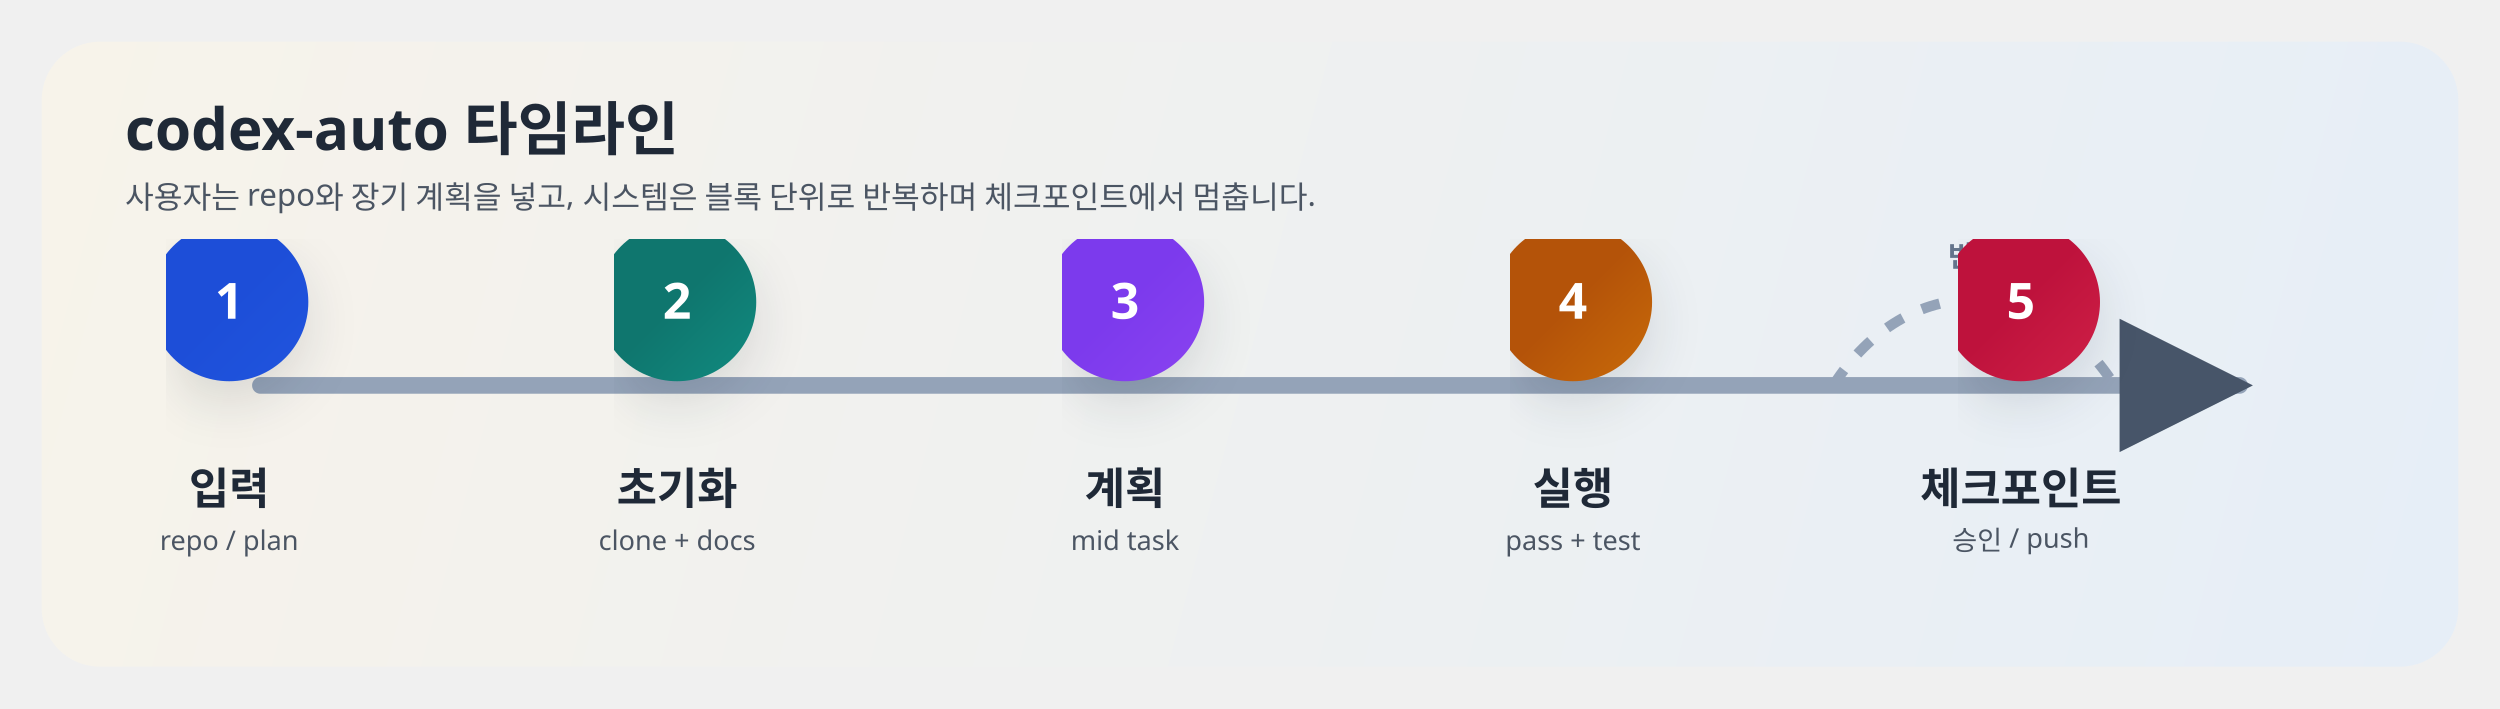
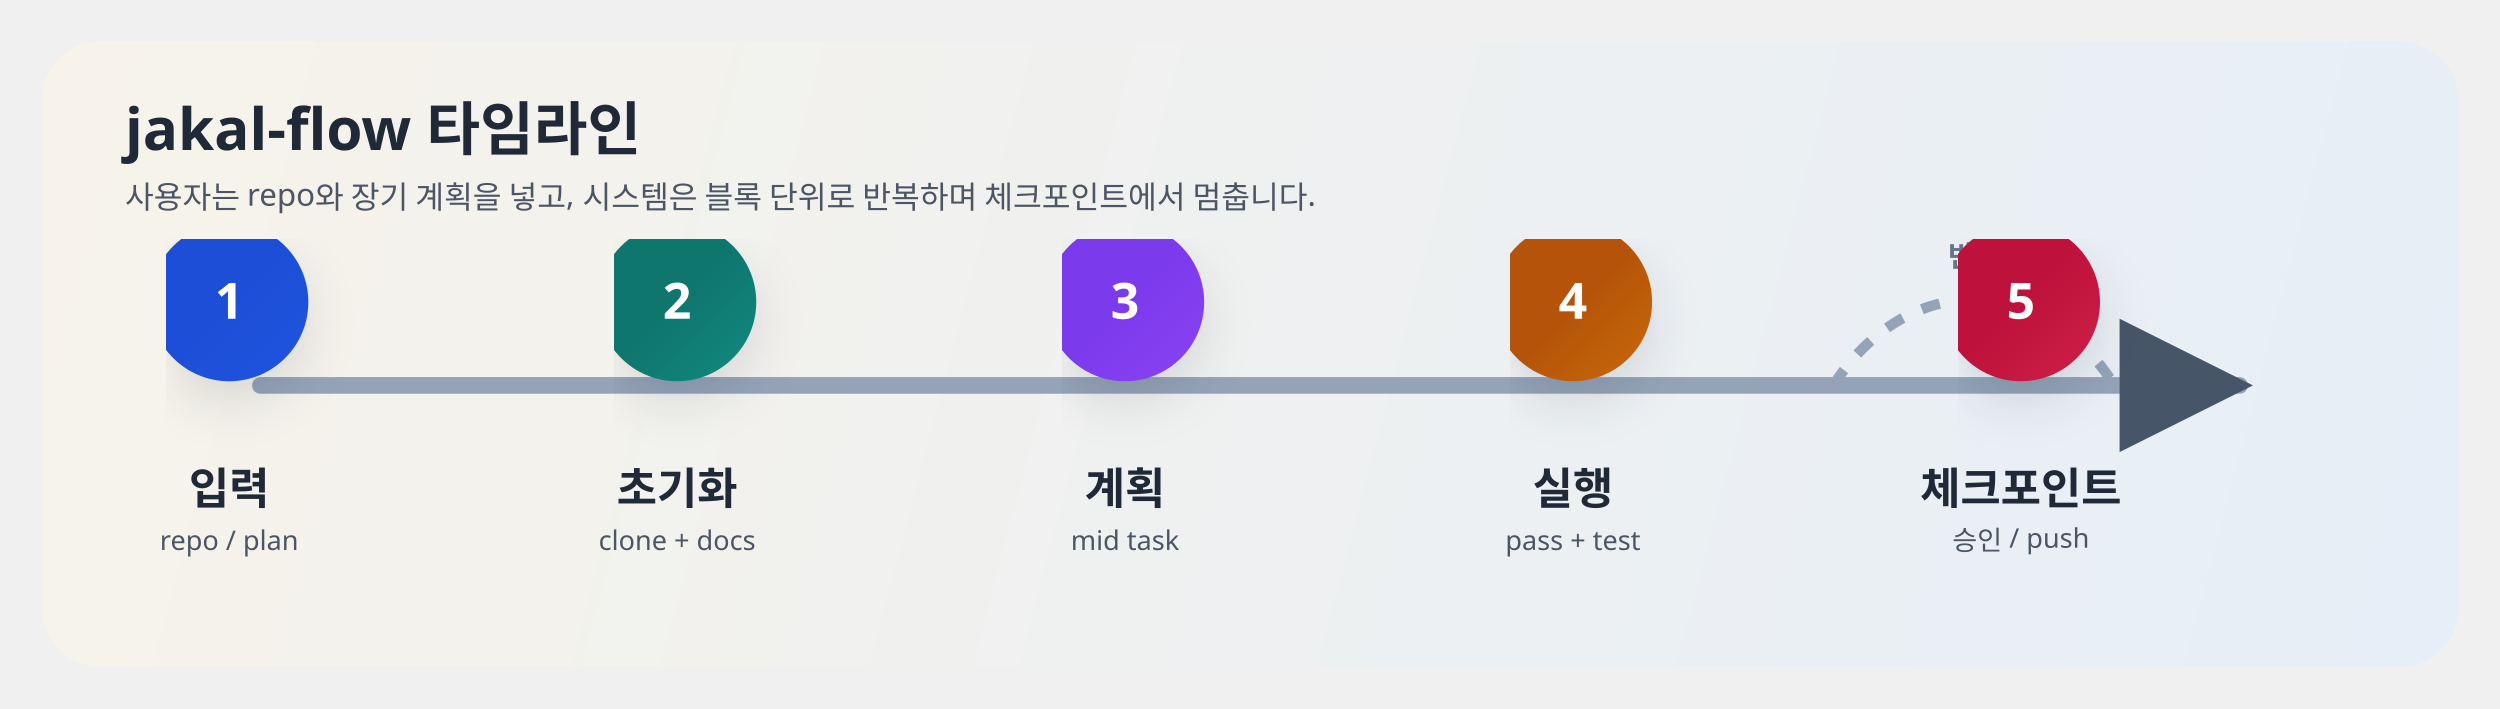
<svg xmlns="http://www.w3.org/2000/svg" width="1200" height="340" viewBox="0 0 1200 340" fill="none">
  <defs>
    <linearGradient id="bg" x1="30" y1="20" x2="1170" y2="320" gradientUnits="userSpaceOnUse">
      <stop stop-color="#F7F3EA" />
      <stop offset="1" stop-color="#E6EEF7" />
    </linearGradient>
    <linearGradient id="dot1" x1="0" y1="0" x2="120" y2="120" gradientUnits="userSpaceOnUse">
      <stop stop-color="#1D4ED8" />
      <stop offset="1" stop-color="#2563EB" />
    </linearGradient>
    <linearGradient id="dot2" x1="0" y1="0" x2="120" y2="120" gradientUnits="userSpaceOnUse">
      <stop stop-color="#0F766E" />
      <stop offset="1" stop-color="#14B8A6" />
    </linearGradient>
    <linearGradient id="dot3" x1="0" y1="0" x2="120" y2="120" gradientUnits="userSpaceOnUse">
      <stop stop-color="#7C3AED" />
      <stop offset="1" stop-color="#A855F7" />
    </linearGradient>
    <linearGradient id="dot4" x1="0" y1="0" x2="120" y2="120" gradientUnits="userSpaceOnUse">
      <stop stop-color="#B45309" />
      <stop offset="1" stop-color="#F59E0B" />
    </linearGradient>
    <linearGradient id="dot5" x1="0" y1="0" x2="120" y2="120" gradientUnits="userSpaceOnUse">
      <stop stop-color="#BE123C" />
      <stop offset="1" stop-color="#F43F5E" />
    </linearGradient>
    <filter id="shadow" x="-30" y="-30" width="180" height="180" filterUnits="userSpaceOnUse" color-interpolation-filters="sRGB">
      <feFlood flood-opacity="0" result="BackgroundImageFix" />
      <feColorMatrix in="SourceAlpha" type="matrix" values="0 0 0 0 0 0 0 0 0 0 0 0 0 0 0 0 0 0 127 0" result="hardAlpha" />
      <feOffset dy="10" />
      <feGaussianBlur stdDeviation="12" />
      <feColorMatrix type="matrix" values="0 0 0 0 0.059 0 0 0 0 0.094 0 0 0 0 0.157 0 0 0 0.12 0" />
      <feBlend mode="normal" in2="BackgroundImageFix" result="effect1_dropShadow_1" />
      <feBlend mode="normal" in="SourceGraphic" in2="effect1_dropShadow_1" result="shape" />
    </filter>
    <marker id="arrow" viewBox="0 0 10 10" refX="9" refY="5" markerWidth="8" markerHeight="8" orient="auto-start-reverse">
      <path d="M0 0L10 5L0 10V0Z" fill="#475569" />
    </marker>
  </defs>
  <rect x="20" y="20" width="1160" height="300" rx="28" fill="url(#bg)" />
-   <text x="60" y="72" fill="#1F2937" font-family="'Malgun Gothic', 'Apple SD Gothic Neo', sans-serif" font-size="28" font-weight="700">codex-auto 타임라인</text>
+   <text x="60" y="72" fill="#1F2937" font-family="'Malgun Gothic', 'Apple SD Gothic Neo', sans-serif" font-size="28" font-weight="700">jakal-flow 타임라인</text>
  <text x="60" y="100" fill="#4B5563" font-family="'Malgun Gothic', 'Apple SD Gothic Neo', sans-serif" font-size="15">사용자는 repo와 장기 계획을 넣고, 시스템은 블록 단위로 반복하며 체크포인트에서 멈춥니다.</text>
  <path d="M125 185H1075" stroke="#94A3B8" stroke-width="8" stroke-linecap="round" marker-end="url(#arrow)" />
  <path d="M880 185C915 130 980 130 1015 185" stroke="#94A3B8" stroke-width="5" stroke-dasharray="9 10" fill="none" />
  <text x="948" y="128" text-anchor="middle" fill="#64748B" font-family="'Malgun Gothic', 'Apple SD Gothic Neo', sans-serif" font-size="14" font-weight="700">반복</text>
  <g filter="url(#shadow)" transform="translate(110 145)">
    <circle cx="0" cy="0" r="38" fill="url(#dot1)" />
    <text x="0" y="8" text-anchor="middle" fill="white" font-family="'Malgun Gothic', 'Apple SD Gothic Neo', sans-serif" font-size="24" font-weight="700">1</text>
  </g>
  <text x="110" y="242" text-anchor="middle" fill="#1F2937" font-family="'Malgun Gothic', 'Apple SD Gothic Neo', sans-serif" font-size="21" font-weight="700">입력</text>
  <text x="110" y="264" text-anchor="middle" fill="#4B5563" font-family="'Malgun Gothic', 'Apple SD Gothic Neo', sans-serif" font-size="13">repo / plan</text>
  <g filter="url(#shadow)" transform="translate(325 145)">
    <circle cx="0" cy="0" r="38" fill="url(#dot2)" />
    <text x="0" y="8" text-anchor="middle" fill="white" font-family="'Malgun Gothic', 'Apple SD Gothic Neo', sans-serif" font-size="24" font-weight="700">2</text>
  </g>
  <text x="325" y="242" text-anchor="middle" fill="#1F2937" font-family="'Malgun Gothic', 'Apple SD Gothic Neo', sans-serif" font-size="21" font-weight="700">초기화</text>
  <text x="325" y="264" text-anchor="middle" fill="#4B5563" font-family="'Malgun Gothic', 'Apple SD Gothic Neo', sans-serif" font-size="13">clone + docs</text>
  <g filter="url(#shadow)" transform="translate(540 145)">
    <circle cx="0" cy="0" r="38" fill="url(#dot3)" />
    <text x="0" y="8" text-anchor="middle" fill="white" font-family="'Malgun Gothic', 'Apple SD Gothic Neo', sans-serif" font-size="24" font-weight="700">3</text>
  </g>
  <text x="540" y="242" text-anchor="middle" fill="#1F2937" font-family="'Malgun Gothic', 'Apple SD Gothic Neo', sans-serif" font-size="21" font-weight="700">계획</text>
  <text x="540" y="264" text-anchor="middle" fill="#4B5563" font-family="'Malgun Gothic', 'Apple SD Gothic Neo', sans-serif" font-size="13">mid task</text>
  <g filter="url(#shadow)" transform="translate(755 145)">
    <circle cx="0" cy="0" r="38" fill="url(#dot4)" />
    <text x="0" y="8" text-anchor="middle" fill="white" font-family="'Malgun Gothic', 'Apple SD Gothic Neo', sans-serif" font-size="24" font-weight="700">4</text>
  </g>
  <text x="755" y="242" text-anchor="middle" fill="#1F2937" font-family="'Malgun Gothic', 'Apple SD Gothic Neo', sans-serif" font-size="21" font-weight="700">실행</text>
  <text x="755" y="264" text-anchor="middle" fill="#4B5563" font-family="'Malgun Gothic', 'Apple SD Gothic Neo', sans-serif" font-size="13">pass + test</text>
  <g filter="url(#shadow)" transform="translate(970 145)">
    <circle cx="0" cy="0" r="38" fill="url(#dot5)" />
    <text x="0" y="8" text-anchor="middle" fill="white" font-family="'Malgun Gothic', 'Apple SD Gothic Neo', sans-serif" font-size="24" font-weight="700">5</text>
  </g>
  <text x="970" y="242" text-anchor="middle" fill="#1F2937" font-family="'Malgun Gothic', 'Apple SD Gothic Neo', sans-serif" font-size="21" font-weight="700">체크포인트</text>
  <text x="970" y="264" text-anchor="middle" fill="#4B5563" font-family="'Malgun Gothic', 'Apple SD Gothic Neo', sans-serif" font-size="13">승인 / push</text>
</svg>
